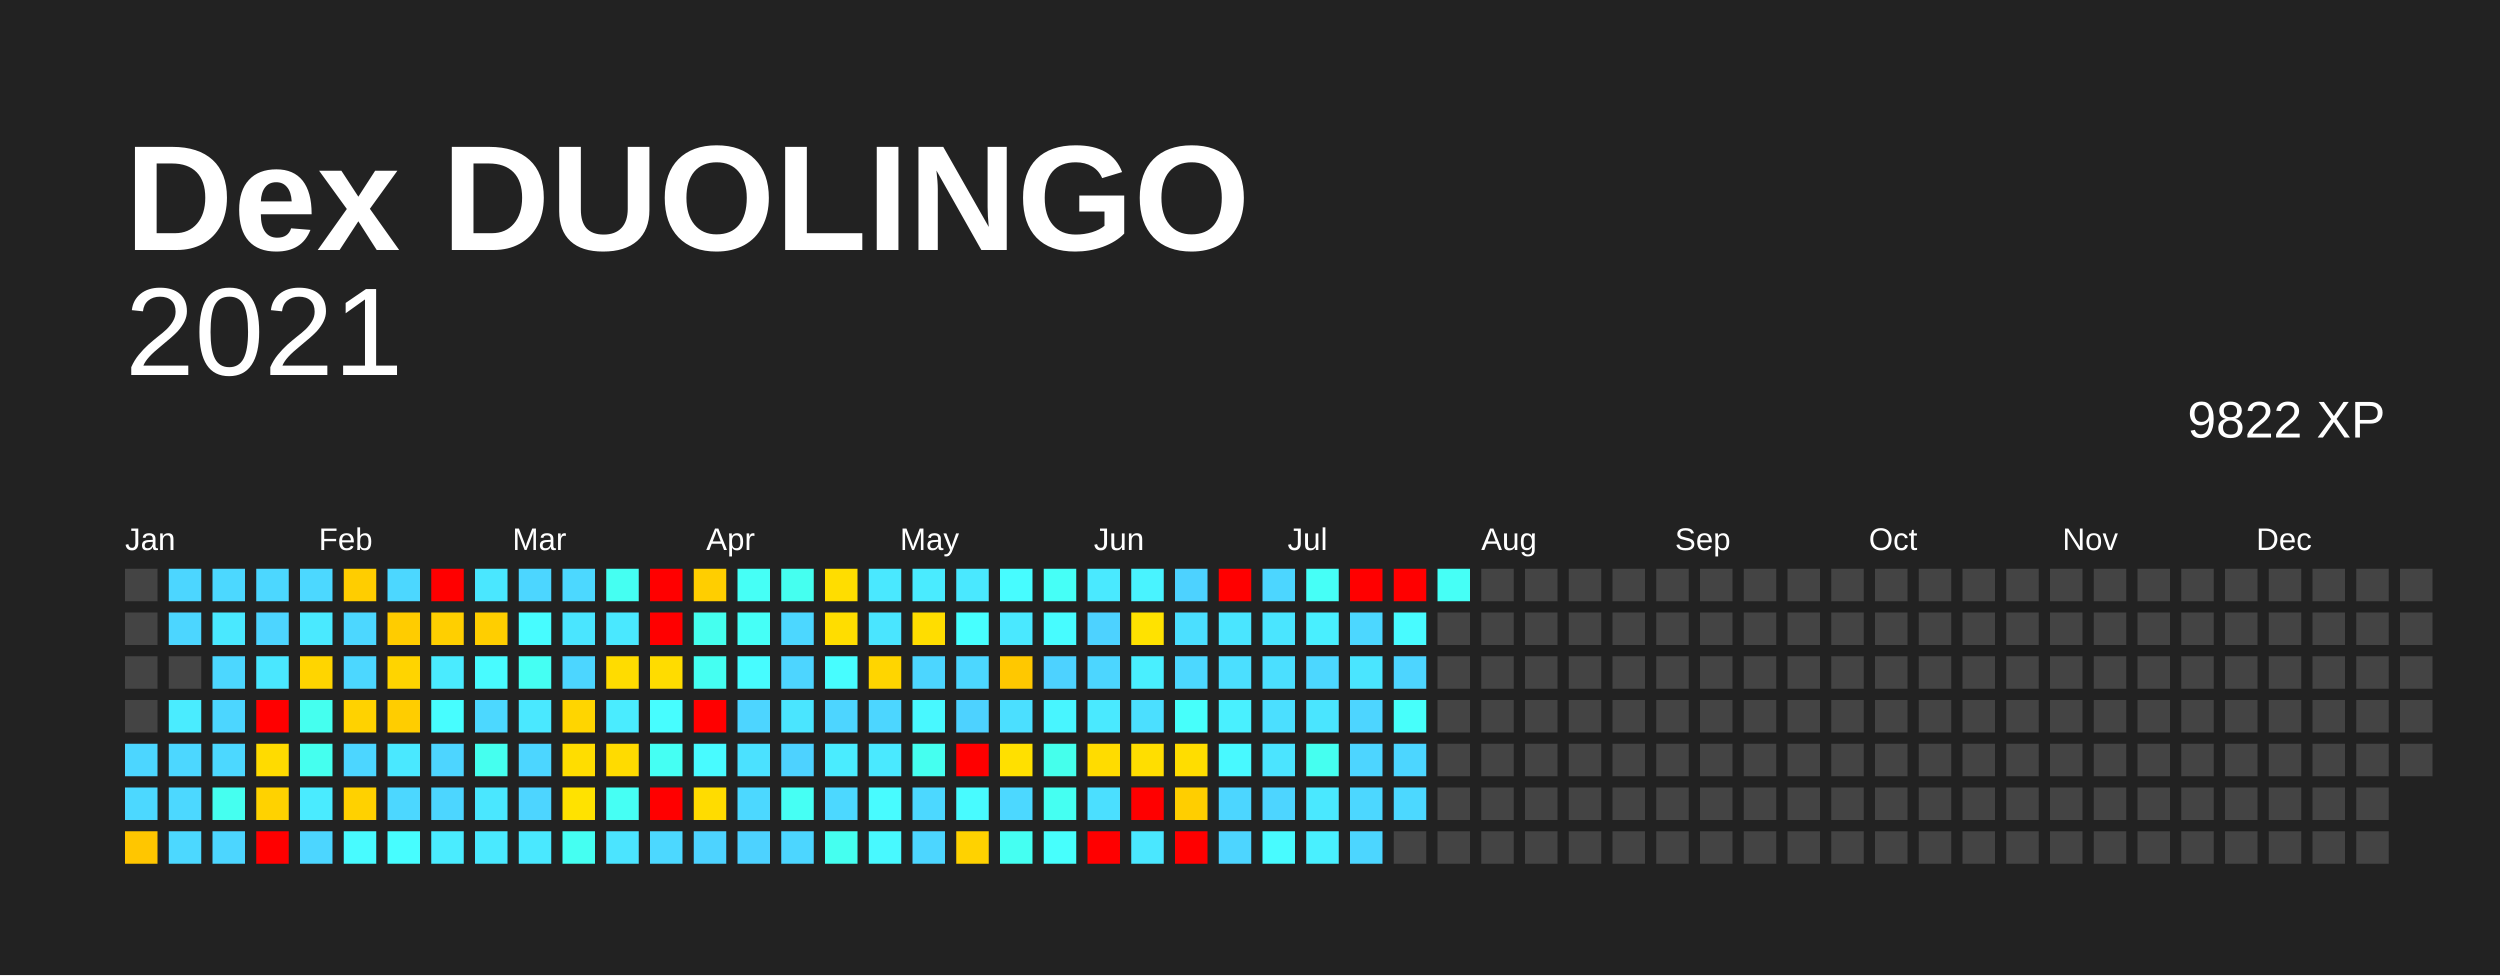
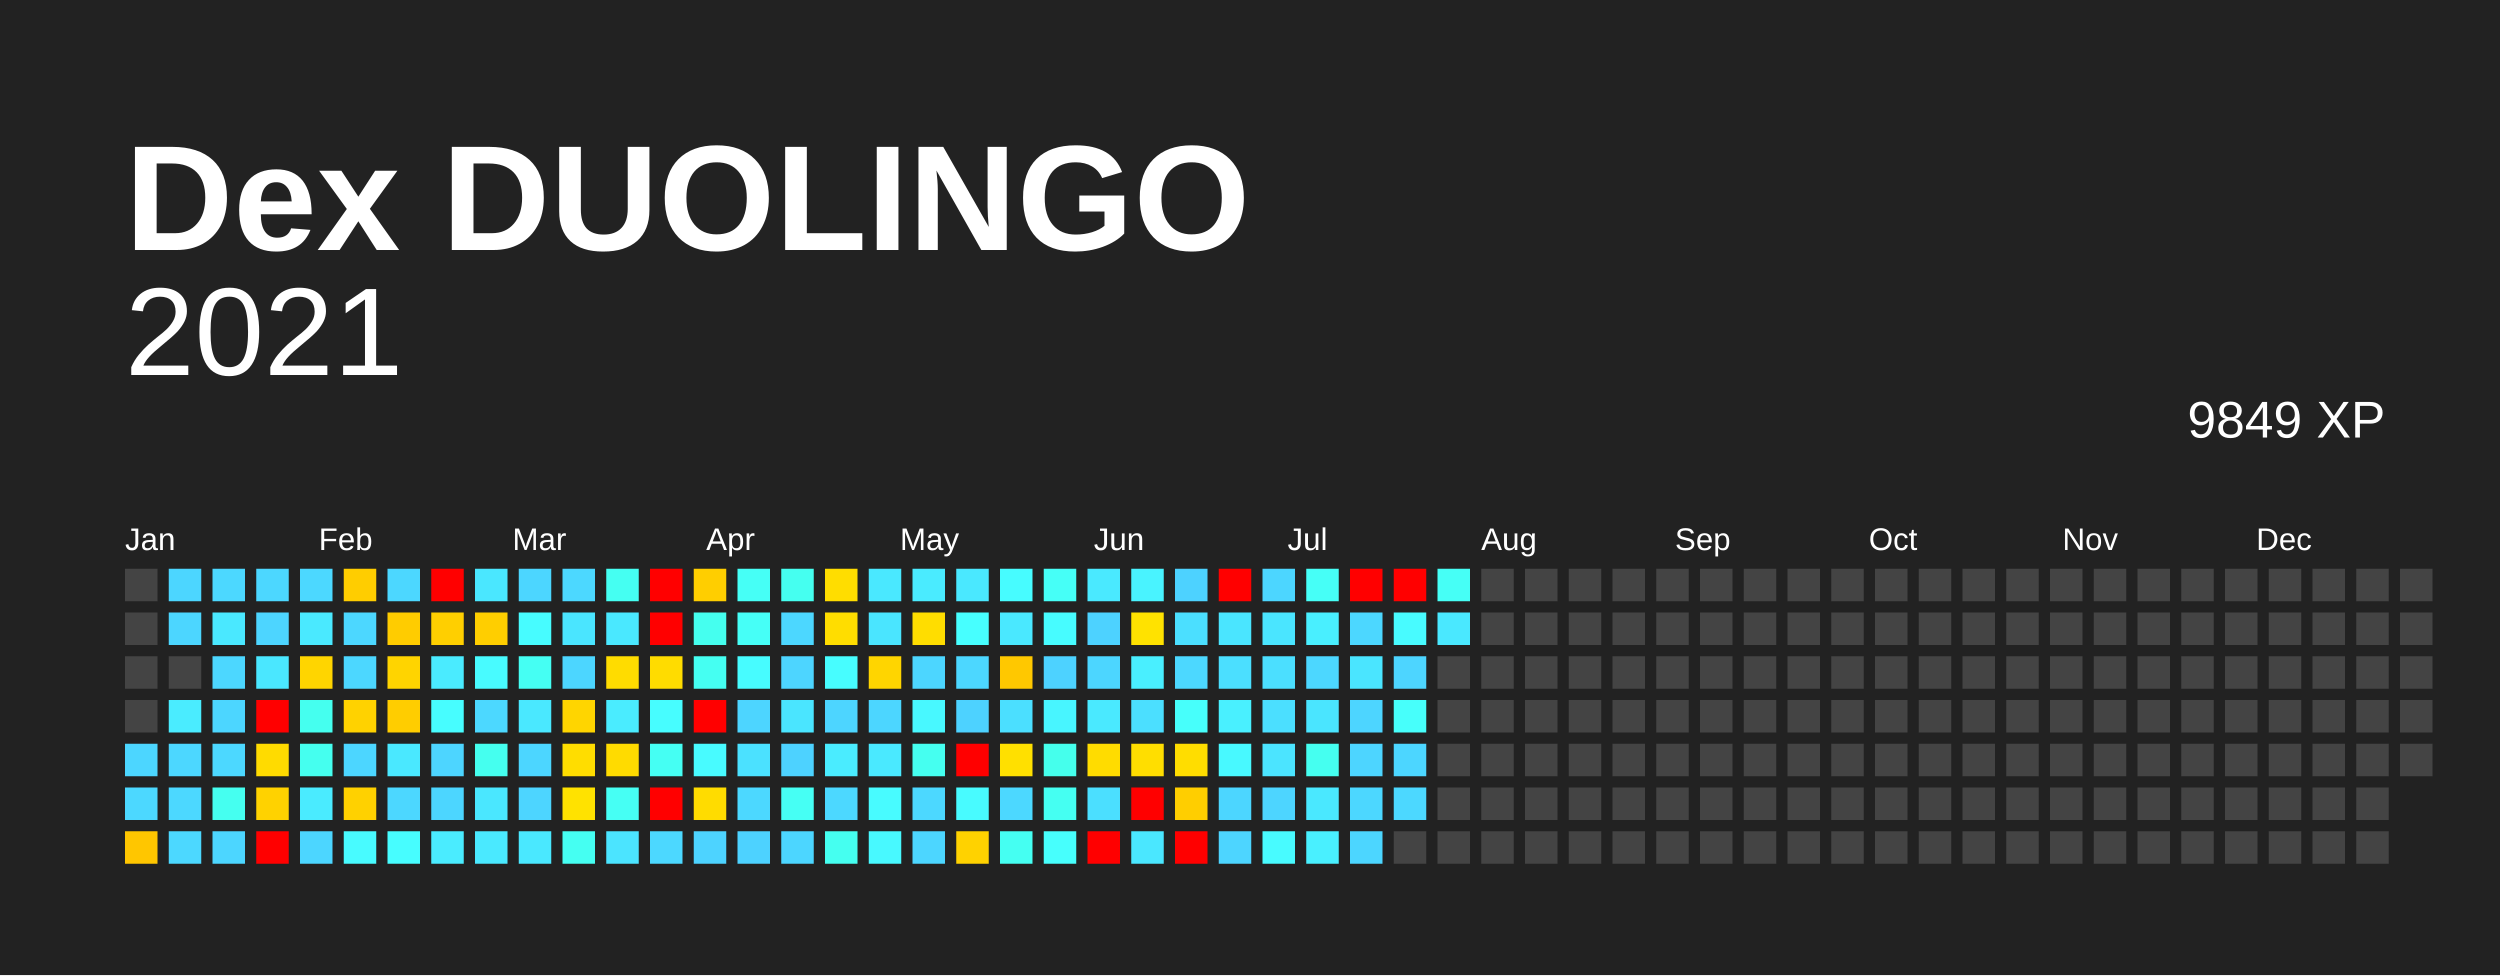
<svg xmlns="http://www.w3.org/2000/svg" baseProfile="full" height="78mm" version="1.1" viewBox="0,0,200,78" width="200mm">
  <defs />
  <rect fill="#222222" height="78" width="200" x="0" y="0" />
  <text fill="#FFFFFF" style="font-size:12px; font-family:Arial; font-weight:bold;" x="10" y="20">Dex DUOLINGO</text>
  <text alignment-baseline="hanging" fill="#FFFFFF" style="font-size:10.0px; font-family:Arial;" x="10" y="30">2021</text>
-   <text alignment-baseline="hanging" fill="#FFFFFF" style="font-size:4.125px; font-family:Arial;" x="175" y="35">9822 XP</text>
+   <text alignment-baseline="hanging" fill="#FFFFFF" style="font-size:4.125px; font-family:Arial;" x="175" y="35">9849 XP</text>
  <text fill="#FFFFFF" style="font-size:2.5px; font-family:Arial" x="10.0" y="44">Jan</text>
  <text fill="#FFFFFF" style="font-size:2.5px; font-family:Arial" x="25.5" y="44">Feb</text>
  <text fill="#FFFFFF" style="font-size:2.5px; font-family:Arial" x="41.0" y="44">Mar</text>
  <text fill="#FFFFFF" style="font-size:2.5px; font-family:Arial" x="56.5" y="44">Apr</text>
  <text fill="#FFFFFF" style="font-size:2.5px; font-family:Arial" x="72.0" y="44">May</text>
  <text fill="#FFFFFF" style="font-size:2.5px; font-family:Arial" x="87.5" y="44">Jun</text>
  <text fill="#FFFFFF" style="font-size:2.5px; font-family:Arial" x="103.0" y="44">Jul</text>
  <text fill="#FFFFFF" style="font-size:2.5px; font-family:Arial" x="118.5" y="44">Aug</text>
  <text fill="#FFFFFF" style="font-size:2.5px; font-family:Arial" x="134.0" y="44">Sep</text>
  <text fill="#FFFFFF" style="font-size:2.5px; font-family:Arial" x="149.5" y="44">Oct</text>
  <text fill="#FFFFFF" style="font-size:2.5px; font-family:Arial" x="165.0" y="44">Nov</text>
  <text fill="#FFFFFF" style="font-size:2.5px; font-family:Arial" x="180.5" y="44">Dec</text>
  <rect fill="#444444" height="2.6" width="2.6" x="10.0" y="45.5" />
  <rect fill="#444444" height="2.6" width="2.6" x="10.0" y="49.0" />
  <rect fill="#444444" height="2.6" width="2.6" x="10.0" y="52.5" />
  <rect fill="#444444" height="2.6" width="2.6" x="10.0" y="56.0" />
  <rect fill="#4cd6ff" height="2.6" width="2.6" x="10.0" y="59.5" />
  <rect fill="#4cd8ff" height="2.6" width="2.6" x="10.0" y="63.0" />
  <rect fill="#ffc600" height="2.6" width="2.6" x="10.0" y="66.5" />
  <rect fill="#4cd6ff" height="2.6" width="2.6" x="13.5" y="45.5" />
  <rect fill="#4cd6ff" height="2.6" width="2.6" x="13.5" y="49.0" />
  <rect fill="#444444" height="2.6" width="2.6" x="13.5" y="52.5" />
  <rect fill="#4aecff" height="2.6" width="2.6" x="13.5" y="56.0" />
  <rect fill="#4cd7ff" height="2.6" width="2.6" x="13.5" y="59.5" />
  <rect fill="#4cd8ff" height="2.6" width="2.6" x="13.5" y="63.0" />
  <rect fill="#4cd8ff" height="2.6" width="2.6" x="13.5" y="66.5" />
  <rect fill="#4cd8ff" height="2.6" width="2.6" x="17.0" y="45.5" />
  <rect fill="#4ae8ff" height="2.6" width="2.6" x="17.0" y="49.0" />
  <rect fill="#4cd7ff" height="2.6" width="2.6" x="17.0" y="52.5" />
  <rect fill="#4cd6ff" height="2.6" width="2.6" x="17.0" y="56.0" />
  <rect fill="#4cd8ff" height="2.6" width="2.6" x="17.0" y="59.5" />
  <rect fill="#45fff0" height="2.6" width="2.6" x="17.0" y="63.0" />
  <rect fill="#4cd6ff" height="2.6" width="2.6" x="17.0" y="66.5" />
  <rect fill="#4cd7ff" height="2.6" width="2.6" x="20.5" y="45.5" />
  <rect fill="#4dd5ff" height="2.6" width="2.6" x="20.5" y="49.0" />
  <rect fill="#4ae7ff" height="2.6" width="2.6" x="20.5" y="52.5" />
  <rect fill="red" height="2.6" width="2.6" x="20.5" y="56.0" />
  <rect fill="#ffdb00" height="2.6" width="2.6" x="20.5" y="59.5" />
  <rect fill="#ffd200" height="2.6" width="2.6" x="20.5" y="63.0" />
  <rect fill="red" height="2.6" width="2.6" x="20.5" y="66.5" />
  <rect fill="#4cd8ff" height="2.6" width="2.6" x="24.0" y="45.5" />
  <rect fill="#4ae9ff" height="2.6" width="2.6" x="24.0" y="49.0" />
  <rect fill="#ffd500" height="2.6" width="2.6" x="24.0" y="52.5" />
  <rect fill="#45ffef" height="2.6" width="2.6" x="24.0" y="56.0" />
  <rect fill="#45ffef" height="2.6" width="2.6" x="24.0" y="59.5" />
  <rect fill="#4aebff" height="2.6" width="2.6" x="24.0" y="63.0" />
  <rect fill="#4cd6ff" height="2.6" width="2.6" x="24.0" y="66.5" />
  <rect fill="#ffcd00" height="2.6" width="2.6" x="27.5" y="45.5" />
  <rect fill="#4cd7ff" height="2.6" width="2.6" x="27.5" y="49.0" />
  <rect fill="#4cd7ff" height="2.6" width="2.6" x="27.5" y="52.5" />
  <rect fill="#ffd200" height="2.6" width="2.6" x="27.5" y="56.0" />
  <rect fill="#4cd6ff" height="2.6" width="2.6" x="27.5" y="59.5" />
  <rect fill="#ffd100" height="2.6" width="2.6" x="27.5" y="63.0" />
  <rect fill="#48fbff" height="2.6" width="2.6" x="27.5" y="66.5" />
  <rect fill="#4cd7ff" height="2.6" width="2.6" x="31.0" y="45.5" />
  <rect fill="#ffcc00" height="2.6" width="2.6" x="31.0" y="49.0" />
  <rect fill="#ffd400" height="2.6" width="2.6" x="31.0" y="52.5" />
  <rect fill="#ffcd00" height="2.6" width="2.6" x="31.0" y="56.0" />
  <rect fill="#4ae8ff" height="2.6" width="2.6" x="31.0" y="59.5" />
  <rect fill="#4cd7ff" height="2.6" width="2.6" x="31.0" y="63.0" />
  <rect fill="#47fdff" height="2.6" width="2.6" x="31.0" y="66.5" />
  <rect fill="red" height="2.6" width="2.6" x="34.5" y="45.5" />
  <rect fill="#ffcf00" height="2.6" width="2.6" x="34.5" y="49.0" />
  <rect fill="#4aebff" height="2.6" width="2.6" x="34.5" y="52.5" />
  <rect fill="#47fdff" height="2.6" width="2.6" x="34.5" y="56.0" />
  <rect fill="#4dd5ff" height="2.6" width="2.6" x="34.5" y="59.5" />
  <rect fill="#4cd6ff" height="2.6" width="2.6" x="34.5" y="63.0" />
  <rect fill="#4aecff" height="2.6" width="2.6" x="34.5" y="66.5" />
  <rect fill="#4ae7ff" height="2.6" width="2.6" x="38.0" y="45.5" />
  <rect fill="#ffce00" height="2.6" width="2.6" x="38.0" y="49.0" />
  <rect fill="#48fbff" height="2.6" width="2.6" x="38.0" y="52.5" />
  <rect fill="#4cd8ff" height="2.6" width="2.6" x="38.0" y="56.0" />
  <rect fill="#45ffef" height="2.6" width="2.6" x="38.0" y="59.5" />
  <rect fill="#4ae7ff" height="2.6" width="2.6" x="38.0" y="63.0" />
  <rect fill="#4ae9ff" height="2.6" width="2.6" x="38.0" y="66.5" />
  <rect fill="#4cd6ff" height="2.6" width="2.6" x="41.5" y="45.5" />
  <rect fill="#47fcff" height="2.6" width="2.6" x="41.5" y="49.0" />
  <rect fill="#45fff3" height="2.6" width="2.6" x="41.5" y="52.5" />
  <rect fill="#4ae8ff" height="2.6" width="2.6" x="41.5" y="56.0" />
  <rect fill="#4cd6ff" height="2.6" width="2.6" x="41.5" y="59.5" />
  <rect fill="#4dd5ff" height="2.6" width="2.6" x="41.5" y="63.0" />
  <rect fill="#4ae8ff" height="2.6" width="2.6" x="41.5" y="66.5" />
  <rect fill="#4cd8ff" height="2.6" width="2.6" x="45.0" y="45.5" />
  <rect fill="#4ae5ff" height="2.6" width="2.6" x="45.0" y="49.0" />
  <rect fill="#4cd6ff" height="2.6" width="2.6" x="45.0" y="52.5" />
  <rect fill="#ffd500" height="2.6" width="2.6" x="45.0" y="56.0" />
  <rect fill="#ffdd00" height="2.6" width="2.6" x="45.0" y="59.5" />
  <rect fill="#ffe200" height="2.6" width="2.6" x="45.0" y="63.0" />
  <rect fill="#45fff2" height="2.6" width="2.6" x="45.0" y="66.5" />
  <rect fill="#45fff2" height="2.6" width="2.6" x="48.5" y="45.5" />
  <rect fill="#4ae8ff" height="2.6" width="2.6" x="48.5" y="49.0" />
  <rect fill="#ffdc00" height="2.6" width="2.6" x="48.5" y="52.5" />
  <rect fill="#4aecff" height="2.6" width="2.6" x="48.5" y="56.0" />
  <rect fill="#ffdb00" height="2.6" width="2.6" x="48.5" y="59.5" />
  <rect fill="#46fff4" height="2.6" width="2.6" x="48.5" y="63.0" />
  <rect fill="#4be4ff" height="2.6" width="2.6" x="48.5" y="66.5" />
  <rect fill="red" height="2.6" width="2.6" x="52.0" y="45.5" />
  <rect fill="red" height="2.6" width="2.6" x="52.0" y="49.0" />
  <rect fill="#ffdc00" height="2.6" width="2.6" x="52.0" y="52.5" />
  <rect fill="#47fdff" height="2.6" width="2.6" x="52.0" y="56.0" />
  <rect fill="#45fff3" height="2.6" width="2.6" x="52.0" y="59.5" />
  <rect fill="red" height="2.6" width="2.6" x="52.0" y="63.0" />
  <rect fill="#4cd8ff" height="2.6" width="2.6" x="52.0" y="66.5" />
  <rect fill="#ffce00" height="2.6" width="2.6" x="55.5" y="45.5" />
  <rect fill="#45ffef" height="2.6" width="2.6" x="55.5" y="49.0" />
  <rect fill="#45fff2" height="2.6" width="2.6" x="55.5" y="52.5" />
  <rect fill="red" height="2.6" width="2.6" x="55.5" y="56.0" />
  <rect fill="#48fbff" height="2.6" width="2.6" x="55.5" y="59.5" />
  <rect fill="#ffdc00" height="2.6" width="2.6" x="55.5" y="63.0" />
  <rect fill="#4dd3ff" height="2.6" width="2.6" x="55.5" y="66.5" />
  <rect fill="#46fff6" height="2.6" width="2.6" x="59.0" y="45.5" />
  <rect fill="#46fff7" height="2.6" width="2.6" x="59.0" y="49.0" />
  <rect fill="#47fcff" height="2.6" width="2.6" x="59.0" y="52.5" />
  <rect fill="#4dd5ff" height="2.6" width="2.6" x="59.0" y="56.0" />
  <rect fill="#4be1ff" height="2.6" width="2.6" x="59.0" y="59.5" />
  <rect fill="#4cd8ff" height="2.6" width="2.6" x="59.0" y="63.0" />
  <rect fill="#4dd2ff" height="2.6" width="2.6" x="59.0" y="66.5" />
  <rect fill="#45fff0" height="2.6" width="2.6" x="62.5" y="45.5" />
  <rect fill="#4cd7ff" height="2.6" width="2.6" x="62.5" y="49.0" />
  <rect fill="#4dd5ff" height="2.6" width="2.6" x="62.5" y="52.5" />
  <rect fill="#4ae5ff" height="2.6" width="2.6" x="62.5" y="56.0" />
  <rect fill="#4dd2ff" height="2.6" width="2.6" x="62.5" y="59.5" />
  <rect fill="#46fff4" height="2.6" width="2.6" x="62.5" y="63.0" />
  <rect fill="#4cd6ff" height="2.6" width="2.6" x="62.5" y="66.5" />
  <rect fill="#ffdd00" height="2.6" width="2.6" x="66.0" y="45.5" />
  <rect fill="#ffdd00" height="2.6" width="2.6" x="66.0" y="49.0" />
  <rect fill="#47fdff" height="2.6" width="2.6" x="66.0" y="52.5" />
  <rect fill="#4dd5ff" height="2.6" width="2.6" x="66.0" y="56.0" />
  <rect fill="#4aecff" height="2.6" width="2.6" x="66.0" y="59.5" />
  <rect fill="#4cd8ff" height="2.6" width="2.6" x="66.0" y="63.0" />
  <rect fill="#45fff0" height="2.6" width="2.6" x="66.0" y="66.5" />
  <rect fill="#4ae8ff" height="2.6" width="2.6" x="69.5" y="45.5" />
  <rect fill="#4ae5ff" height="2.6" width="2.6" x="69.5" y="49.0" />
  <rect fill="#ffd500" height="2.6" width="2.6" x="69.5" y="52.5" />
  <rect fill="#4cd6ff" height="2.6" width="2.6" x="69.5" y="56.0" />
  <rect fill="#4ae9ff" height="2.6" width="2.6" x="69.5" y="59.5" />
  <rect fill="#48fbff" height="2.6" width="2.6" x="69.5" y="63.0" />
  <rect fill="#48f9ff" height="2.6" width="2.6" x="69.5" y="66.5" />
  <rect fill="#4aebff" height="2.6" width="2.6" x="73.0" y="45.5" />
  <rect fill="#ffdd00" height="2.6" width="2.6" x="73.0" y="49.0" />
  <rect fill="#4cd6ff" height="2.6" width="2.6" x="73.0" y="52.5" />
  <rect fill="#48f8ff" height="2.6" width="2.6" x="73.0" y="56.0" />
  <rect fill="#45fff0" height="2.6" width="2.6" x="73.0" y="59.5" />
  <rect fill="#4cd8ff" height="2.6" width="2.6" x="73.0" y="63.0" />
  <rect fill="#4cd6ff" height="2.6" width="2.6" x="73.0" y="66.5" />
  <rect fill="#4ae8ff" height="2.6" width="2.6" x="76.5" y="45.5" />
  <rect fill="#47ffff" height="2.6" width="2.6" x="76.5" y="49.0" />
  <rect fill="#4cd7ff" height="2.6" width="2.6" x="76.5" y="52.5" />
  <rect fill="#4dd2ff" height="2.6" width="2.6" x="76.5" y="56.0" />
  <rect fill="red" height="2.6" width="2.6" x="76.5" y="59.5" />
  <rect fill="#48fbff" height="2.6" width="2.6" x="76.5" y="63.0" />
  <rect fill="#ffd200" height="2.6" width="2.6" x="76.5" y="66.5" />
  <rect fill="#47fcff" height="2.6" width="2.6" x="80.0" y="45.5" />
  <rect fill="#4ae8ff" height="2.6" width="2.6" x="80.0" y="49.0" />
  <rect fill="#ffc800" height="2.6" width="2.6" x="80.0" y="52.5" />
  <rect fill="#4bdfff" height="2.6" width="2.6" x="80.0" y="56.0" />
  <rect fill="#ffe000" height="2.6" width="2.6" x="80.0" y="59.5" />
  <rect fill="#4cd8ff" height="2.6" width="2.6" x="80.0" y="63.0" />
  <rect fill="#45fff2" height="2.6" width="2.6" x="80.0" y="66.5" />
  <rect fill="#46fff7" height="2.6" width="2.6" x="83.5" y="45.5" />
  <rect fill="#47fcff" height="2.6" width="2.6" x="83.5" y="49.0" />
  <rect fill="#4dd2ff" height="2.6" width="2.6" x="83.5" y="52.5" />
  <rect fill="#48f5ff" height="2.6" width="2.6" x="83.5" y="56.0" />
  <rect fill="#45ffec" height="2.6" width="2.6" x="83.5" y="59.5" />
  <rect fill="#45fff2" height="2.6" width="2.6" x="83.5" y="63.0" />
  <rect fill="#47fffd" height="2.6" width="2.6" x="83.5" y="66.5" />
  <rect fill="#4ae9ff" height="2.6" width="2.6" x="87.0" y="45.5" />
  <rect fill="#4dd2ff" height="2.6" width="2.6" x="87.0" y="49.0" />
  <rect fill="#4cd6ff" height="2.6" width="2.6" x="87.0" y="52.5" />
  <rect fill="#4ae9ff" height="2.6" width="2.6" x="87.0" y="56.0" />
  <rect fill="#ffdc00" height="2.6" width="2.6" x="87.0" y="59.5" />
  <rect fill="#4bdfff" height="2.6" width="2.6" x="87.0" y="63.0" />
  <rect fill="red" height="2.6" width="2.6" x="87.0" y="66.5" />
  <rect fill="#49f3ff" height="2.6" width="2.6" x="90.5" y="45.5" />
  <rect fill="#ffe200" height="2.6" width="2.6" x="90.5" y="49.0" />
  <rect fill="#49efff" height="2.6" width="2.6" x="90.5" y="52.5" />
  <rect fill="#4bdfff" height="2.6" width="2.6" x="90.5" y="56.0" />
  <rect fill="#ffde00" height="2.6" width="2.6" x="90.5" y="59.5" />
  <rect fill="red" height="2.6" width="2.6" x="90.5" y="63.0" />
  <rect fill="#4ae7ff" height="2.6" width="2.6" x="90.5" y="66.5" />
  <rect fill="#4dd2ff" height="2.6" width="2.6" x="94.0" y="45.5" />
  <rect fill="#4bdfff" height="2.6" width="2.6" x="94.0" y="49.0" />
  <rect fill="#4cd8ff" height="2.6" width="2.6" x="94.0" y="52.5" />
  <rect fill="#47fffb" height="2.6" width="2.6" x="94.0" y="56.0" />
  <rect fill="#ffdd00" height="2.6" width="2.6" x="94.0" y="59.5" />
  <rect fill="#ffce00" height="2.6" width="2.6" x="94.0" y="63.0" />
  <rect fill="red" height="2.6" width="2.6" x="94.0" y="66.5" />
  <rect fill="red" height="2.6" width="2.6" x="97.5" y="45.5" />
  <rect fill="#4ae5ff" height="2.6" width="2.6" x="97.5" y="49.0" />
  <rect fill="#4bdfff" height="2.6" width="2.6" x="97.5" y="52.5" />
  <rect fill="#49f0ff" height="2.6" width="2.6" x="97.5" y="56.0" />
  <rect fill="#48f9ff" height="2.6" width="2.6" x="97.5" y="59.5" />
  <rect fill="#4cd6ff" height="2.6" width="2.6" x="97.5" y="63.0" />
  <rect fill="#4dd5ff" height="2.6" width="2.6" x="97.5" y="66.5" />
  <rect fill="#4cd6ff" height="2.6" width="2.6" x="101.0" y="45.5" />
  <rect fill="#4ae5ff" height="2.6" width="2.6" x="101.0" y="49.0" />
  <rect fill="#4bdfff" height="2.6" width="2.6" x="101.0" y="52.5" />
  <rect fill="#4bdfff" height="2.6" width="2.6" x="101.0" y="56.0" />
  <rect fill="#4be4ff" height="2.6" width="2.6" x="101.0" y="59.5" />
  <rect fill="#4dd5ff" height="2.6" width="2.6" x="101.0" y="63.0" />
  <rect fill="#48fbff" height="2.6" width="2.6" x="101.0" y="66.5" />
  <rect fill="#46fff7" height="2.6" width="2.6" x="104.5" y="45.5" />
  <rect fill="#49efff" height="2.6" width="2.6" x="104.5" y="49.0" />
  <rect fill="#4cd7ff" height="2.6" width="2.6" x="104.5" y="52.5" />
  <rect fill="#4ae5ff" height="2.6" width="2.6" x="104.5" y="56.0" />
  <rect fill="#45fff0" height="2.6" width="2.6" x="104.5" y="59.5" />
  <rect fill="#4ae8ff" height="2.6" width="2.6" x="104.5" y="63.0" />
  <rect fill="#49f0ff" height="2.6" width="2.6" x="104.5" y="66.5" />
  <rect fill="red" height="2.6" width="2.6" x="108.0" y="45.5" />
  <rect fill="#4cd7ff" height="2.6" width="2.6" x="108.0" y="49.0" />
  <rect fill="#4ae5ff" height="2.6" width="2.6" x="108.0" y="52.5" />
  <rect fill="#4dd5ff" height="2.6" width="2.6" x="108.0" y="56.0" />
  <rect fill="#4dd5ff" height="2.6" width="2.6" x="108.0" y="59.5" />
  <rect fill="#4cd7ff" height="2.6" width="2.6" x="108.0" y="63.0" />
  <rect fill="#4cd6ff" height="2.6" width="2.6" x="108.0" y="66.5" />
  <rect fill="red" height="2.6" width="2.6" x="111.5" y="45.5" />
  <rect fill="#48fbff" height="2.6" width="2.6" x="111.5" y="49.0" />
  <rect fill="#4dd5ff" height="2.6" width="2.6" x="111.5" y="52.5" />
  <rect fill="#47fffb" height="2.6" width="2.6" x="111.5" y="56.0" />
  <rect fill="#4cd6ff" height="2.6" width="2.6" x="111.5" y="59.5" />
  <rect fill="#4cd8ff" height="2.6" width="2.6" x="111.5" y="63.0" />
  <rect fill="#444444" height="2.6" width="2.6" x="111.5" y="66.5" />
  <rect fill="#46fff6" height="2.6" width="2.6" x="115.0" y="45.5" />
-   <rect fill="#444444" height="2.6" width="2.6" x="115.0" y="49.0" />
+   <rect fill="#4ae8ff" height="2.6" width="2.6" x="115.0" y="49.0" />
  <rect fill="#444444" height="2.6" width="2.6" x="115.0" y="52.5" />
  <rect fill="#444444" height="2.6" width="2.6" x="115.0" y="56.0" />
  <rect fill="#444444" height="2.6" width="2.6" x="115.0" y="59.5" />
  <rect fill="#444444" height="2.6" width="2.6" x="115.0" y="63.0" />
  <rect fill="#444444" height="2.6" width="2.6" x="115.0" y="66.5" />
  <rect fill="#444444" height="2.6" width="2.6" x="118.5" y="45.5" />
  <rect fill="#444444" height="2.6" width="2.6" x="118.5" y="49.0" />
  <rect fill="#444444" height="2.6" width="2.6" x="118.5" y="52.5" />
  <rect fill="#444444" height="2.6" width="2.6" x="118.5" y="56.0" />
  <rect fill="#444444" height="2.6" width="2.6" x="118.5" y="59.5" />
  <rect fill="#444444" height="2.6" width="2.6" x="118.5" y="63.0" />
  <rect fill="#444444" height="2.6" width="2.6" x="118.5" y="66.5" />
  <rect fill="#444444" height="2.6" width="2.6" x="122.0" y="45.5" />
  <rect fill="#444444" height="2.6" width="2.6" x="122.0" y="49.0" />
  <rect fill="#444444" height="2.6" width="2.6" x="122.0" y="52.5" />
  <rect fill="#444444" height="2.6" width="2.6" x="122.0" y="56.0" />
  <rect fill="#444444" height="2.6" width="2.6" x="122.0" y="59.5" />
  <rect fill="#444444" height="2.6" width="2.6" x="122.0" y="63.0" />
  <rect fill="#444444" height="2.6" width="2.6" x="122.0" y="66.5" />
  <rect fill="#444444" height="2.6" width="2.6" x="125.5" y="45.5" />
  <rect fill="#444444" height="2.6" width="2.6" x="125.5" y="49.0" />
  <rect fill="#444444" height="2.6" width="2.6" x="125.5" y="52.5" />
  <rect fill="#444444" height="2.6" width="2.6" x="125.5" y="56.0" />
  <rect fill="#444444" height="2.6" width="2.6" x="125.5" y="59.5" />
  <rect fill="#444444" height="2.6" width="2.6" x="125.5" y="63.0" />
  <rect fill="#444444" height="2.6" width="2.6" x="125.5" y="66.5" />
  <rect fill="#444444" height="2.6" width="2.6" x="129.0" y="45.5" />
  <rect fill="#444444" height="2.6" width="2.6" x="129.0" y="49.0" />
  <rect fill="#444444" height="2.6" width="2.6" x="129.0" y="52.5" />
  <rect fill="#444444" height="2.6" width="2.6" x="129.0" y="56.0" />
  <rect fill="#444444" height="2.6" width="2.6" x="129.0" y="59.5" />
  <rect fill="#444444" height="2.6" width="2.6" x="129.0" y="63.0" />
  <rect fill="#444444" height="2.6" width="2.6" x="129.0" y="66.5" />
  <rect fill="#444444" height="2.6" width="2.6" x="132.5" y="45.5" />
  <rect fill="#444444" height="2.6" width="2.6" x="132.5" y="49.0" />
  <rect fill="#444444" height="2.6" width="2.6" x="132.5" y="52.5" />
  <rect fill="#444444" height="2.6" width="2.6" x="132.5" y="56.0" />
  <rect fill="#444444" height="2.6" width="2.6" x="132.5" y="59.5" />
  <rect fill="#444444" height="2.6" width="2.6" x="132.5" y="63.0" />
  <rect fill="#444444" height="2.6" width="2.6" x="132.5" y="66.5" />
  <rect fill="#444444" height="2.6" width="2.6" x="136.0" y="45.5" />
  <rect fill="#444444" height="2.6" width="2.6" x="136.0" y="49.0" />
  <rect fill="#444444" height="2.6" width="2.6" x="136.0" y="52.5" />
  <rect fill="#444444" height="2.6" width="2.6" x="136.0" y="56.0" />
  <rect fill="#444444" height="2.6" width="2.6" x="136.0" y="59.5" />
  <rect fill="#444444" height="2.6" width="2.6" x="136.0" y="63.0" />
  <rect fill="#444444" height="2.6" width="2.6" x="136.0" y="66.5" />
  <rect fill="#444444" height="2.6" width="2.6" x="139.5" y="45.5" />
  <rect fill="#444444" height="2.6" width="2.6" x="139.5" y="49.0" />
  <rect fill="#444444" height="2.6" width="2.6" x="139.5" y="52.5" />
  <rect fill="#444444" height="2.6" width="2.6" x="139.5" y="56.0" />
  <rect fill="#444444" height="2.6" width="2.6" x="139.5" y="59.5" />
  <rect fill="#444444" height="2.6" width="2.6" x="139.5" y="63.0" />
  <rect fill="#444444" height="2.6" width="2.6" x="139.5" y="66.5" />
  <rect fill="#444444" height="2.6" width="2.6" x="143.0" y="45.5" />
  <rect fill="#444444" height="2.6" width="2.6" x="143.0" y="49.0" />
  <rect fill="#444444" height="2.6" width="2.6" x="143.0" y="52.5" />
  <rect fill="#444444" height="2.6" width="2.6" x="143.0" y="56.0" />
  <rect fill="#444444" height="2.6" width="2.6" x="143.0" y="59.5" />
  <rect fill="#444444" height="2.6" width="2.6" x="143.0" y="63.0" />
  <rect fill="#444444" height="2.6" width="2.6" x="143.0" y="66.5" />
  <rect fill="#444444" height="2.6" width="2.6" x="146.5" y="45.5" />
  <rect fill="#444444" height="2.6" width="2.6" x="146.5" y="49.0" />
  <rect fill="#444444" height="2.6" width="2.6" x="146.5" y="52.5" />
  <rect fill="#444444" height="2.6" width="2.6" x="146.5" y="56.0" />
  <rect fill="#444444" height="2.6" width="2.6" x="146.5" y="59.5" />
  <rect fill="#444444" height="2.6" width="2.6" x="146.5" y="63.0" />
  <rect fill="#444444" height="2.6" width="2.6" x="146.5" y="66.5" />
  <rect fill="#444444" height="2.6" width="2.6" x="150.0" y="45.5" />
  <rect fill="#444444" height="2.6" width="2.6" x="150.0" y="49.0" />
  <rect fill="#444444" height="2.6" width="2.6" x="150.0" y="52.5" />
  <rect fill="#444444" height="2.6" width="2.6" x="150.0" y="56.0" />
  <rect fill="#444444" height="2.6" width="2.6" x="150.0" y="59.5" />
  <rect fill="#444444" height="2.6" width="2.6" x="150.0" y="63.0" />
  <rect fill="#444444" height="2.6" width="2.6" x="150.0" y="66.5" />
  <rect fill="#444444" height="2.6" width="2.6" x="153.5" y="45.5" />
  <rect fill="#444444" height="2.6" width="2.6" x="153.5" y="49.0" />
  <rect fill="#444444" height="2.6" width="2.6" x="153.5" y="52.5" />
  <rect fill="#444444" height="2.6" width="2.6" x="153.5" y="56.0" />
  <rect fill="#444444" height="2.6" width="2.6" x="153.5" y="59.5" />
  <rect fill="#444444" height="2.6" width="2.6" x="153.5" y="63.0" />
  <rect fill="#444444" height="2.6" width="2.6" x="153.5" y="66.5" />
  <rect fill="#444444" height="2.6" width="2.6" x="157.0" y="45.5" />
  <rect fill="#444444" height="2.6" width="2.6" x="157.0" y="49.0" />
  <rect fill="#444444" height="2.6" width="2.6" x="157.0" y="52.5" />
  <rect fill="#444444" height="2.6" width="2.6" x="157.0" y="56.0" />
  <rect fill="#444444" height="2.6" width="2.6" x="157.0" y="59.5" />
  <rect fill="#444444" height="2.6" width="2.6" x="157.0" y="63.0" />
  <rect fill="#444444" height="2.6" width="2.6" x="157.0" y="66.5" />
  <rect fill="#444444" height="2.6" width="2.6" x="160.5" y="45.5" />
  <rect fill="#444444" height="2.6" width="2.6" x="160.5" y="49.0" />
  <rect fill="#444444" height="2.6" width="2.6" x="160.5" y="52.5" />
  <rect fill="#444444" height="2.6" width="2.6" x="160.5" y="56.0" />
  <rect fill="#444444" height="2.6" width="2.6" x="160.5" y="59.5" />
  <rect fill="#444444" height="2.6" width="2.6" x="160.5" y="63.0" />
  <rect fill="#444444" height="2.6" width="2.6" x="160.5" y="66.5" />
  <rect fill="#444444" height="2.6" width="2.6" x="164.0" y="45.5" />
  <rect fill="#444444" height="2.6" width="2.6" x="164.0" y="49.0" />
  <rect fill="#444444" height="2.6" width="2.6" x="164.0" y="52.5" />
  <rect fill="#444444" height="2.6" width="2.6" x="164.0" y="56.0" />
  <rect fill="#444444" height="2.6" width="2.6" x="164.0" y="59.5" />
  <rect fill="#444444" height="2.6" width="2.6" x="164.0" y="63.0" />
  <rect fill="#444444" height="2.6" width="2.6" x="164.0" y="66.5" />
  <rect fill="#444444" height="2.6" width="2.6" x="167.5" y="45.5" />
  <rect fill="#444444" height="2.6" width="2.6" x="167.5" y="49.0" />
  <rect fill="#444444" height="2.6" width="2.6" x="167.5" y="52.5" />
  <rect fill="#444444" height="2.6" width="2.6" x="167.5" y="56.0" />
  <rect fill="#444444" height="2.6" width="2.6" x="167.5" y="59.5" />
  <rect fill="#444444" height="2.6" width="2.6" x="167.5" y="63.0" />
  <rect fill="#444444" height="2.6" width="2.6" x="167.5" y="66.5" />
  <rect fill="#444444" height="2.6" width="2.6" x="171.0" y="45.5" />
  <rect fill="#444444" height="2.6" width="2.6" x="171.0" y="49.0" />
  <rect fill="#444444" height="2.6" width="2.6" x="171.0" y="52.5" />
  <rect fill="#444444" height="2.6" width="2.6" x="171.0" y="56.0" />
  <rect fill="#444444" height="2.6" width="2.6" x="171.0" y="59.5" />
  <rect fill="#444444" height="2.6" width="2.6" x="171.0" y="63.0" />
  <rect fill="#444444" height="2.6" width="2.6" x="171.0" y="66.5" />
  <rect fill="#444444" height="2.6" width="2.6" x="174.5" y="45.5" />
  <rect fill="#444444" height="2.6" width="2.6" x="174.5" y="49.0" />
  <rect fill="#444444" height="2.6" width="2.6" x="174.5" y="52.5" />
  <rect fill="#444444" height="2.6" width="2.6" x="174.5" y="56.0" />
  <rect fill="#444444" height="2.6" width="2.6" x="174.5" y="59.5" />
  <rect fill="#444444" height="2.6" width="2.6" x="174.5" y="63.0" />
  <rect fill="#444444" height="2.6" width="2.6" x="174.5" y="66.5" />
  <rect fill="#444444" height="2.6" width="2.6" x="178.0" y="45.5" />
  <rect fill="#444444" height="2.6" width="2.6" x="178.0" y="49.0" />
  <rect fill="#444444" height="2.6" width="2.6" x="178.0" y="52.5" />
  <rect fill="#444444" height="2.6" width="2.6" x="178.0" y="56.0" />
  <rect fill="#444444" height="2.6" width="2.6" x="178.0" y="59.5" />
  <rect fill="#444444" height="2.6" width="2.6" x="178.0" y="63.0" />
  <rect fill="#444444" height="2.6" width="2.6" x="178.0" y="66.5" />
  <rect fill="#444444" height="2.6" width="2.6" x="181.5" y="45.5" />
  <rect fill="#444444" height="2.6" width="2.6" x="181.5" y="49.0" />
  <rect fill="#444444" height="2.6" width="2.6" x="181.5" y="52.5" />
  <rect fill="#444444" height="2.6" width="2.6" x="181.5" y="56.0" />
  <rect fill="#444444" height="2.6" width="2.6" x="181.5" y="59.5" />
  <rect fill="#444444" height="2.6" width="2.6" x="181.5" y="63.0" />
  <rect fill="#444444" height="2.6" width="2.6" x="181.5" y="66.5" />
  <rect fill="#444444" height="2.6" width="2.6" x="185.0" y="45.5" />
  <rect fill="#444444" height="2.6" width="2.6" x="185.0" y="49.0" />
  <rect fill="#444444" height="2.6" width="2.6" x="185.0" y="52.5" />
  <rect fill="#444444" height="2.6" width="2.6" x="185.0" y="56.0" />
  <rect fill="#444444" height="2.6" width="2.6" x="185.0" y="59.5" />
  <rect fill="#444444" height="2.6" width="2.6" x="185.0" y="63.0" />
  <rect fill="#444444" height="2.6" width="2.6" x="185.0" y="66.5" />
  <rect fill="#444444" height="2.6" width="2.6" x="188.5" y="45.5" />
  <rect fill="#444444" height="2.6" width="2.6" x="188.5" y="49.0" />
  <rect fill="#444444" height="2.6" width="2.6" x="188.5" y="52.5" />
  <rect fill="#444444" height="2.6" width="2.6" x="188.5" y="56.0" />
  <rect fill="#444444" height="2.6" width="2.6" x="188.5" y="59.5" />
  <rect fill="#444444" height="2.6" width="2.6" x="188.5" y="63.0" />
  <rect fill="#444444" height="2.6" width="2.6" x="188.5" y="66.5" />
  <rect fill="#444444" height="2.6" width="2.6" x="192.0" y="45.5" />
  <rect fill="#444444" height="2.6" width="2.6" x="192.0" y="49.0" />
  <rect fill="#444444" height="2.6" width="2.6" x="192.0" y="52.5" />
  <rect fill="#444444" height="2.6" width="2.6" x="192.0" y="56.0" />
  <rect fill="#444444" height="2.6" width="2.6" x="192.0" y="59.5" />
</svg>
